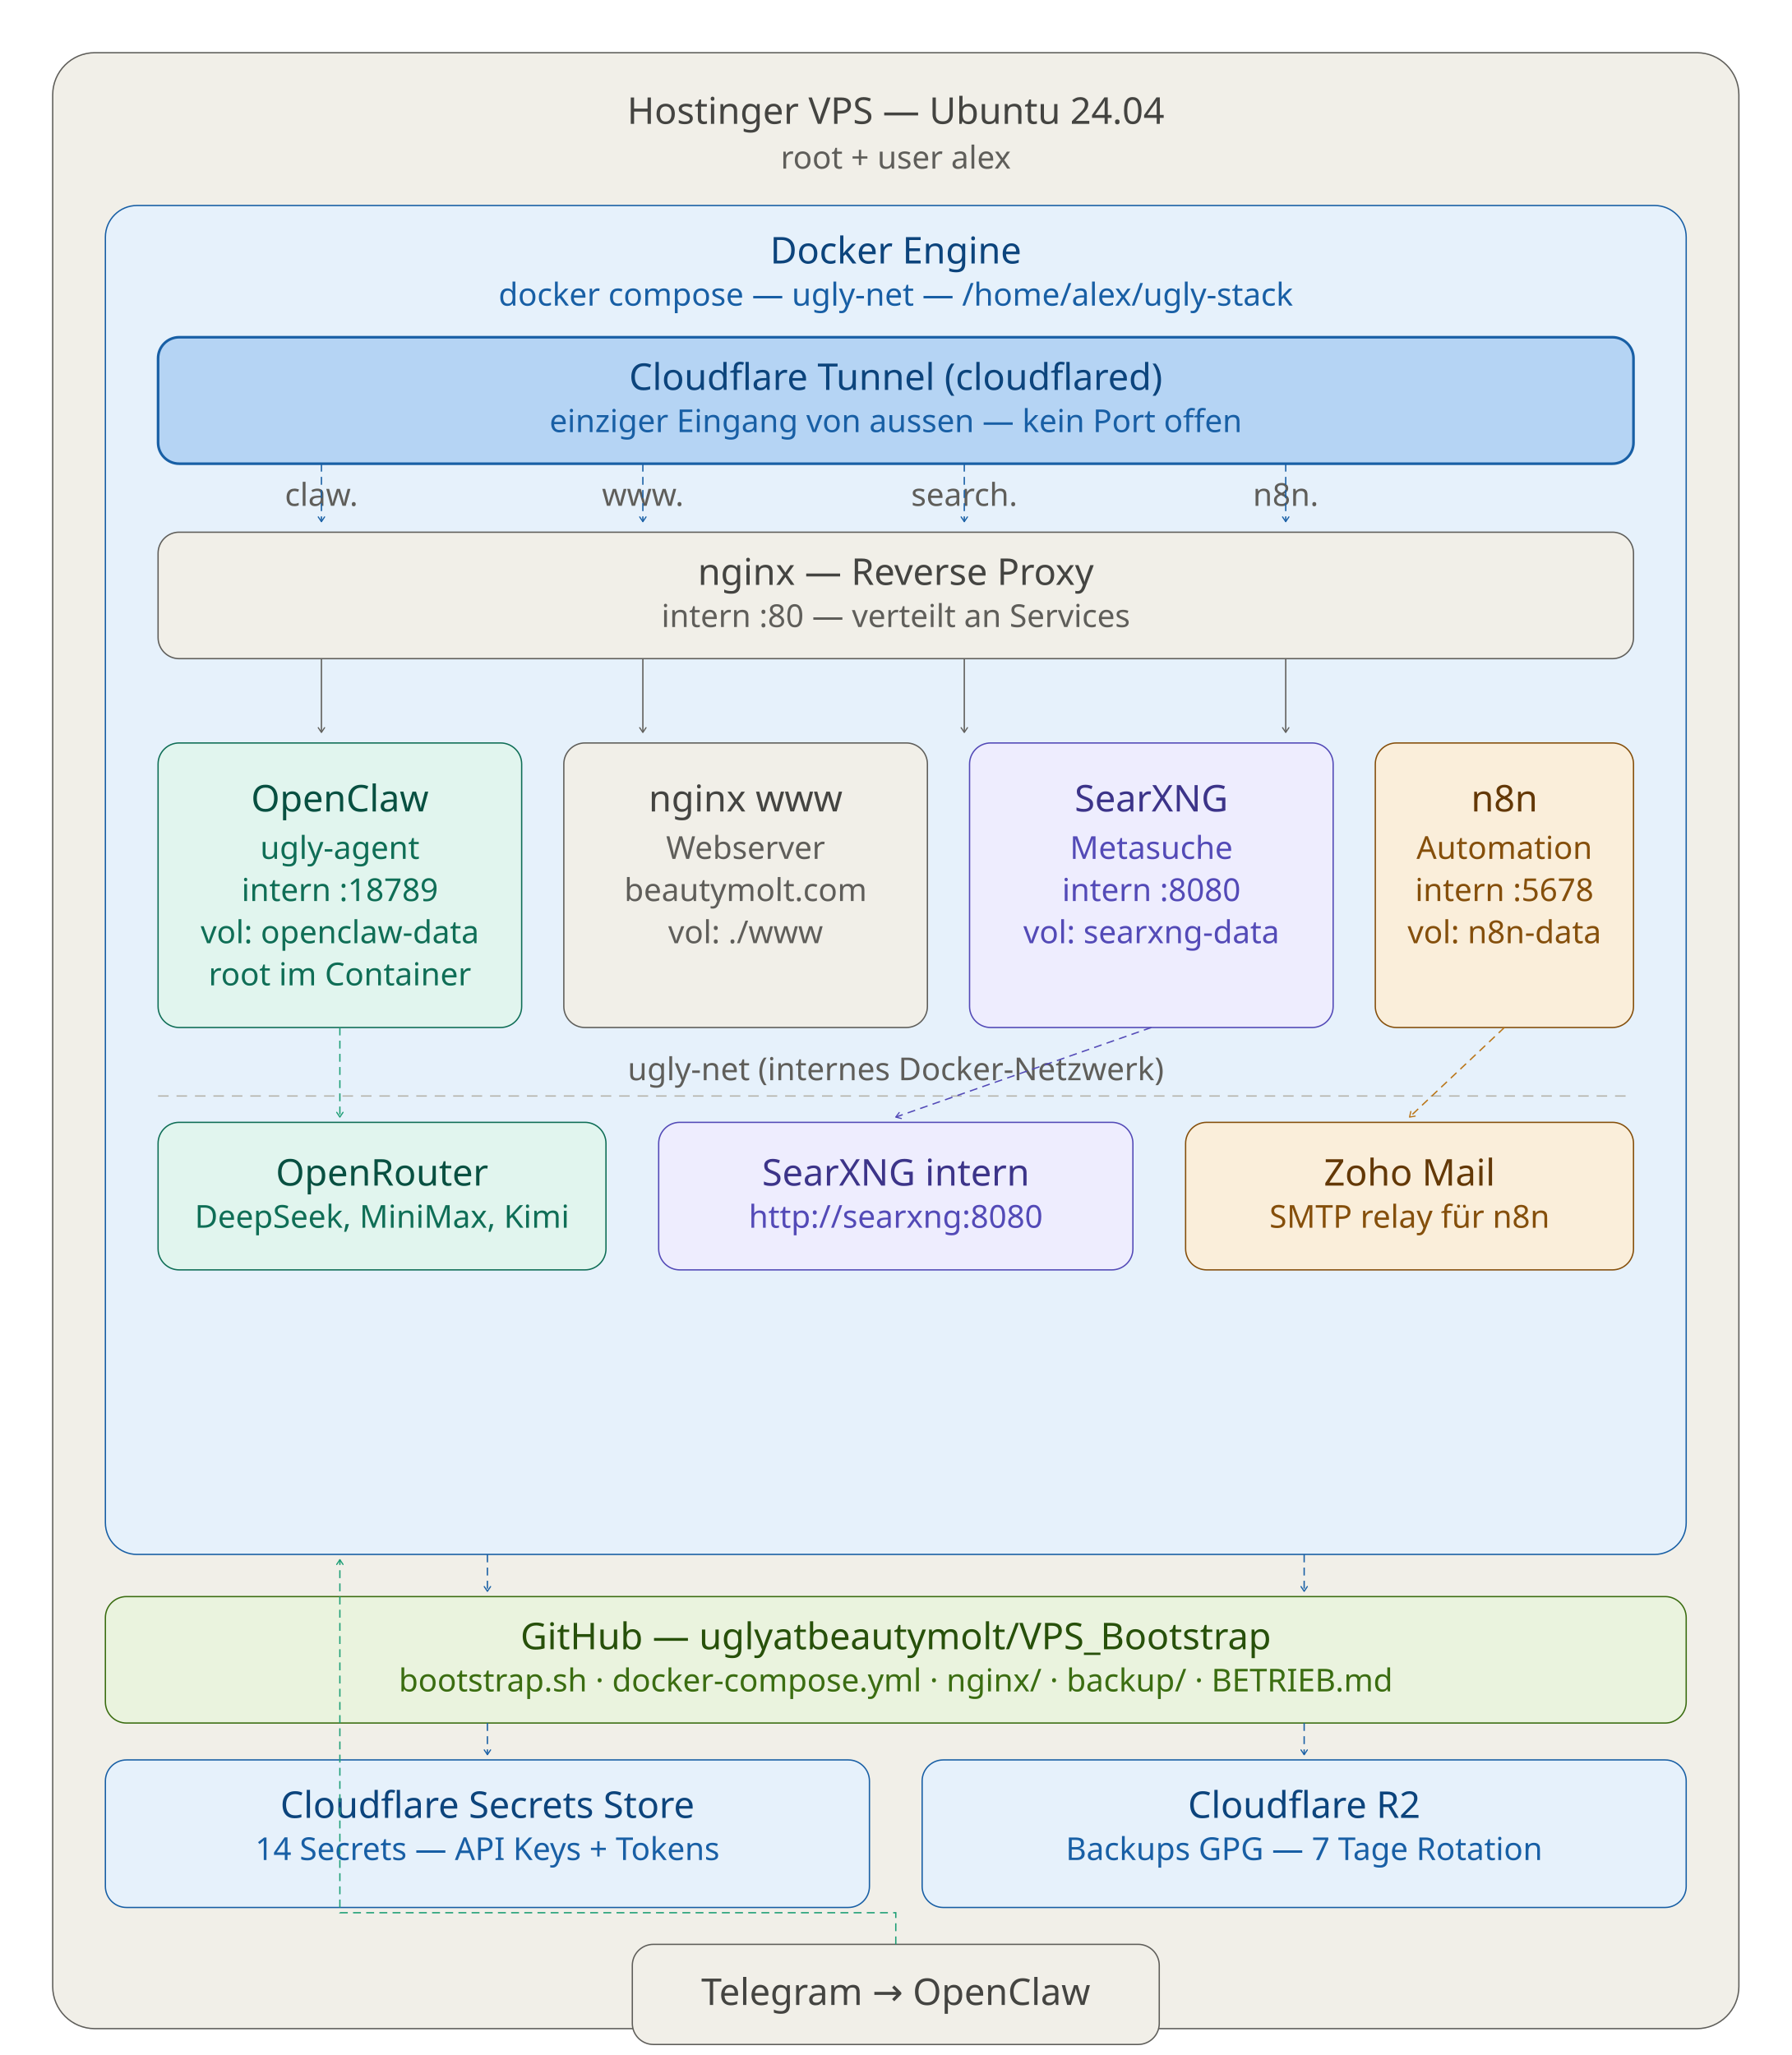
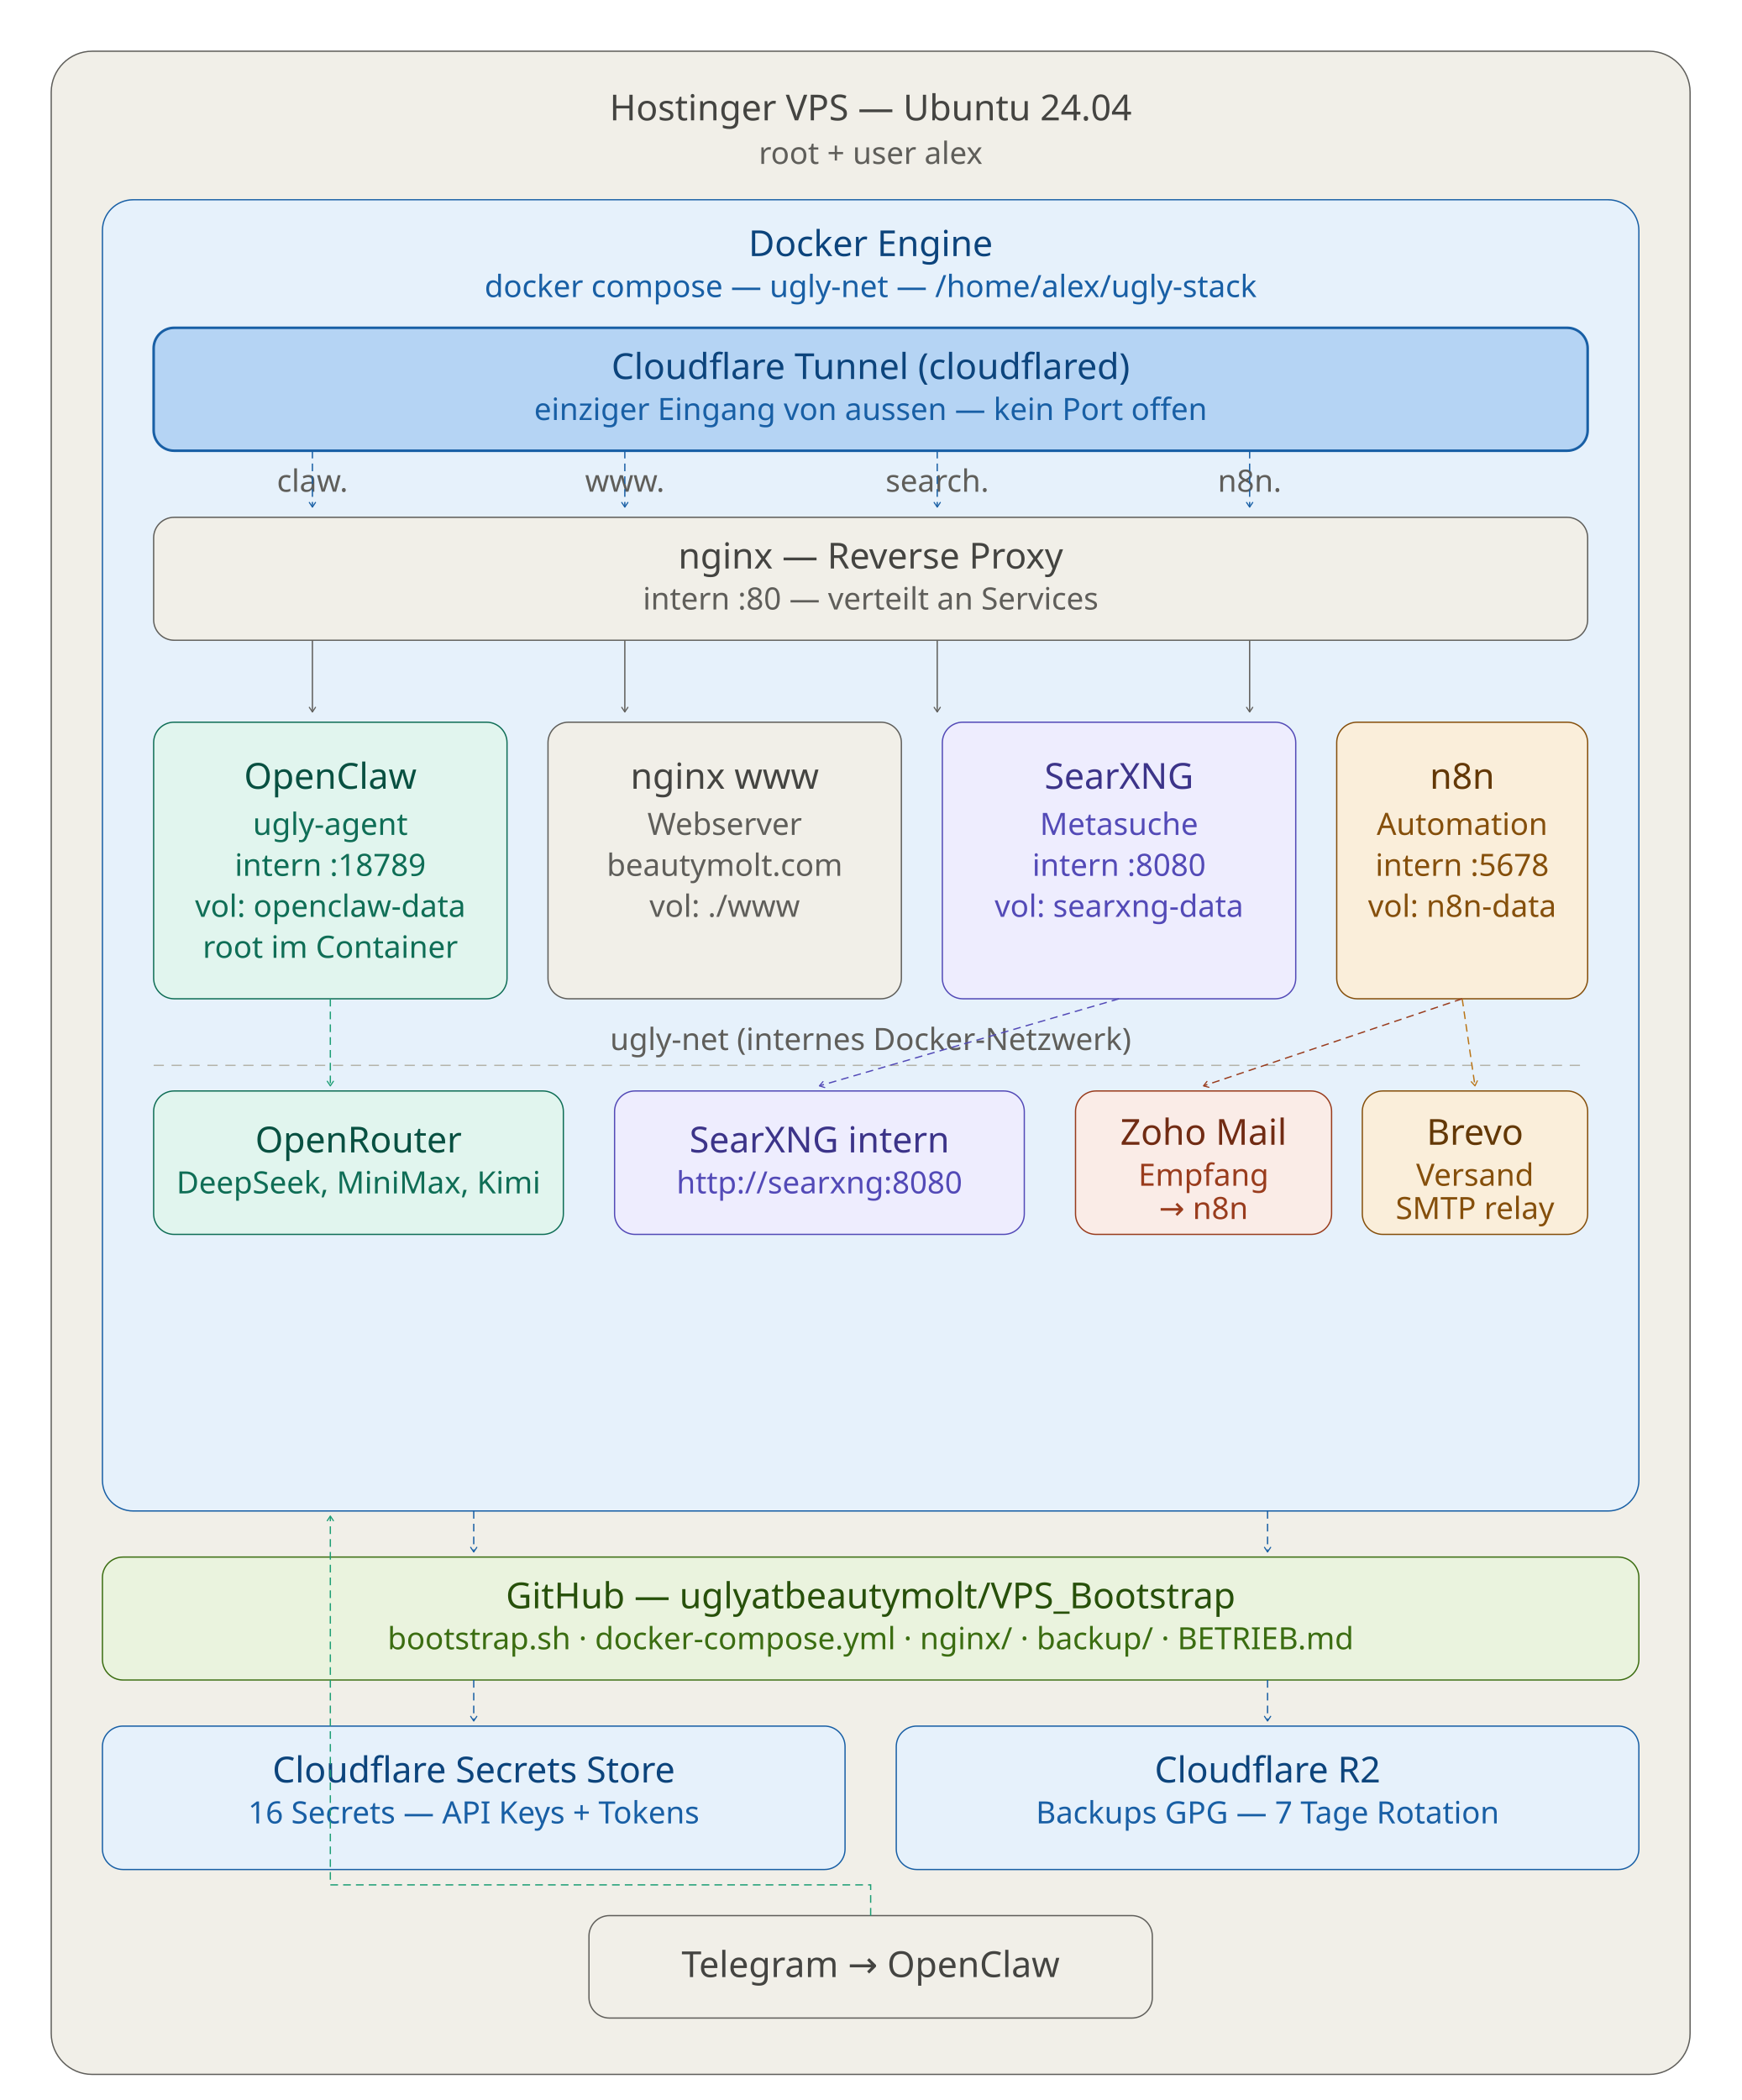
- <svg xmlns="http://www.w3.org/2000/svg" width="100%" viewBox="0 0 680 780" style="font-family: sans-serif;">
+ <svg xmlns="http://www.w3.org/2000/svg" width="100%" viewBox="0 0 680 820" style="font-family: sans-serif;">
  <defs>
    <style>
    .th { font-size: 14px; font-weight: 500; fill: #2C2C2A; }
    .ts { font-size: 12px; font-weight: 400; fill: #5F5E5A; }
-     .c-gray-fill { fill: #F1EFE8; stroke: #5F5E5A; }
-     .c-blue-fill  { fill: #E6F1FB; stroke: #185FA5; }
-     .c-blue-dark  { fill: #B5D4F4; stroke: #185FA5; }
-     .c-teal-fill  { fill: #E1F5EE; stroke: #0F6E56; }
+     .c-gray-fill   { fill: #F1EFE8; stroke: #5F5E5A; }
+     .c-blue-fill   { fill: #E6F1FB; stroke: #185FA5; }
+     .c-blue-dark   { fill: #B5D4F4; stroke: #185FA5; }
+     .c-teal-fill   { fill: #E1F5EE; stroke: #0F6E56; }
    .c-purple-fill { fill: #EEEDFE; stroke: #534AB7; }
    .c-amber-fill  { fill: #FAEEDA; stroke: #854F0B; }
+     .c-coral-fill  { fill: #FAECE7; stroke: #993C1D; }
    .c-green-fill  { fill: #EAF3DE; stroke: #3B6D11; }
    .th-blue   { fill: #0C447C; }
    .th-teal   { fill: #085041; }
    .th-purple { fill: #3C3489; }
    .th-amber  { fill: #633806; }
+     .th-coral  { fill: #712B13; }
    .th-green  { fill: #27500A; }
    .th-gray   { fill: #444441; }
    .ts-blue   { fill: #185FA5; }
    .ts-teal   { fill: #0F6E56; }
    .ts-purple { fill: #534AB7; }
    .ts-amber  { fill: #854F0B; }
+     .ts-coral  { fill: #993C1D; }
    .ts-green  { fill: #3B6D11; }
    .ts-gray   { fill: #5F5E5A; }
  </style>
+     <marker id="a" viewBox="0 0 10 10" refX="8" refY="5" markerWidth="6" markerHeight="6" orient="auto-start-reverse">
+       <path d="M2 1L8 5L2 9" fill="none" stroke="context-stroke" stroke-width="1.5" stroke-linecap="round" stroke-linejoin="round" />
+     </marker>
  </defs>
-   <rect x="20" y="20" width="640" height="750" rx="16" class="c-gray-fill" stroke-width="0.5" />
+   <rect x="20" y="20" width="640" height="790" rx="16" class="c-gray-fill" stroke-width="0.5" />
  <text class="th th-gray" x="340" y="47" text-anchor="middle">Hostinger VPS — Ubuntu 24.04</text>
  <text class="ts ts-gray" x="340" y="64" text-anchor="middle">root + user alex</text>
  <rect x="40" y="78" width="600" height="512" rx="12" class="c-blue-fill" stroke-width="0.5" />
  <text class="th th-blue" x="340" y="100" text-anchor="middle">Docker Engine</text>
  <text class="ts ts-blue" x="340" y="116" text-anchor="middle">docker compose — ugly-net — /home/alex/ugly-stack</text>
  <rect x="60" y="128" width="560" height="48" class="c-blue-dark" rx="8" stroke-width="1" />
  <text class="th th-blue" x="340" y="148" text-anchor="middle">Cloudflare Tunnel (cloudflared)</text>
  <text class="ts ts-blue" x="340" y="164" text-anchor="middle">einziger Eingang von aussen — kein Port offen</text>
  <text class="ts ts-gray" x="122" y="192" text-anchor="middle">claw.</text>
  <text class="ts ts-gray" x="244" y="192" text-anchor="middle">www.</text>
  <text class="ts ts-gray" x="366" y="192" text-anchor="middle">search.</text>
  <text class="ts ts-gray" x="488" y="192" text-anchor="middle">n8n.</text>
  <line x1="122" y1="176" x2="122" y2="198" stroke="#185FA5" stroke-width="0.5" stroke-dasharray="3 2" marker-end="url(#a)" />
  <line x1="244" y1="176" x2="244" y2="198" stroke="#185FA5" stroke-width="0.5" stroke-dasharray="3 2" marker-end="url(#a)" />
  <line x1="366" y1="176" x2="366" y2="198" stroke="#185FA5" stroke-width="0.5" stroke-dasharray="3 2" marker-end="url(#a)" />
  <line x1="488" y1="176" x2="488" y2="198" stroke="#185FA5" stroke-width="0.5" stroke-dasharray="3 2" marker-end="url(#a)" />
  <rect x="60" y="202" width="560" height="48" rx="8" class="c-gray-fill" stroke-width="0.5" />
  <text class="th th-gray" x="340" y="222" text-anchor="middle">nginx — Reverse Proxy</text>
  <text class="ts ts-gray" x="340" y="238" text-anchor="middle">intern :80 — verteilt an Services</text>
  <line x1="122" y1="250" x2="122" y2="278" stroke="#5F5E5A" stroke-width="0.5" marker-end="url(#a)" />
  <line x1="244" y1="250" x2="244" y2="278" stroke="#5F5E5A" stroke-width="0.5" marker-end="url(#a)" />
  <line x1="366" y1="250" x2="366" y2="278" stroke="#5F5E5A" stroke-width="0.5" marker-end="url(#a)" />
  <line x1="488" y1="250" x2="488" y2="278" stroke="#5F5E5A" stroke-width="0.5" marker-end="url(#a)" />
  <rect x="60" y="282" width="138" height="108" rx="8" class="c-teal-fill" stroke-width="0.5" />
  <text class="th th-teal" x="129" y="308" text-anchor="middle">OpenClaw</text>
  <text class="ts ts-teal" x="129" y="326" text-anchor="middle">ugly-agent</text>
  <text class="ts ts-teal" x="129" y="342" text-anchor="middle">intern :18789</text>
  <text class="ts ts-teal" x="129" y="358" text-anchor="middle">vol: openclaw-data</text>
  <text class="ts ts-teal" x="129" y="374" text-anchor="middle">root im Container</text>
  <rect x="214" y="282" width="138" height="108" rx="8" class="c-gray-fill" stroke-width="0.5" />
  <text class="th th-gray" x="283" y="308" text-anchor="middle">nginx www</text>
  <text class="ts ts-gray" x="283" y="326" text-anchor="middle">Webserver</text>
  <text class="ts ts-gray" x="283" y="342" text-anchor="middle">beautymolt.com</text>
  <text class="ts ts-gray" x="283" y="358" text-anchor="middle">vol: ./www</text>
  <rect x="368" y="282" width="138" height="108" rx="8" class="c-purple-fill" stroke-width="0.5" />
  <text class="th th-purple" x="437" y="308" text-anchor="middle">SearXNG</text>
  <text class="ts ts-purple" x="437" y="326" text-anchor="middle">Metasuche</text>
  <text class="ts ts-purple" x="437" y="342" text-anchor="middle">intern :8080</text>
  <text class="ts ts-purple" x="437" y="358" text-anchor="middle">vol: searxng-data</text>
  <rect x="522" y="282" width="98" height="108" rx="8" class="c-amber-fill" stroke-width="0.5" />
  <text class="th th-amber" x="571" y="308" text-anchor="middle">n8n</text>
  <text class="ts ts-amber" x="571" y="326" text-anchor="middle">Automation</text>
  <text class="ts ts-amber" x="571" y="342" text-anchor="middle">intern :5678</text>
  <text class="ts ts-amber" x="571" y="358" text-anchor="middle">vol: n8n-data</text>
  <text class="ts ts-gray" x="340" y="410" text-anchor="middle">ugly-net (internes Docker-Netzwerk)</text>
  <line x1="60" y1="416" x2="620" y2="416" stroke="#B4B2A9" stroke-width="0.5" stroke-dasharray="4 3" />
-   <rect x="60" y="426" width="170" height="56" rx="8" class="c-teal-fill" stroke-width="0.5" />
-   <text class="th th-teal" x="145" y="450" text-anchor="middle">OpenRouter</text>
-   <text class="ts ts-teal" x="145" y="466" text-anchor="middle">DeepSeek, MiniMax, Kimi</text>
-   <rect x="250" y="426" width="180" height="56" rx="8" class="c-purple-fill" stroke-width="0.5" />
-   <text class="th th-purple" x="340" y="450" text-anchor="middle">SearXNG intern</text>
-   <text class="ts ts-purple" x="340" y="466" text-anchor="middle">http://searxng:8080</text>
-   <rect x="450" y="426" width="170" height="56" rx="8" class="c-amber-fill" stroke-width="0.5" />
-   <text class="th th-amber" x="535" y="450" text-anchor="middle">Zoho Mail</text>
-   <text class="ts ts-amber" x="535" y="466" text-anchor="middle">SMTP relay für n8n</text>
+   <rect x="60" y="426" width="160" height="56" rx="8" class="c-teal-fill" stroke-width="0.5" />
+   <text class="th th-teal" x="140" y="450" text-anchor="middle">OpenRouter</text>
+   <text class="ts ts-teal" x="140" y="466" text-anchor="middle">DeepSeek, MiniMax, Kimi</text>
+   <rect x="240" y="426" width="160" height="56" rx="8" class="c-purple-fill" stroke-width="0.5" />
+   <text class="th th-purple" x="320" y="450" text-anchor="middle">SearXNG intern</text>
+   <text class="ts ts-purple" x="320" y="466" text-anchor="middle">http://searxng:8080</text>
+   <rect x="420" y="426" width="100" height="56" rx="8" class="c-coral-fill" stroke-width="0.5" />
+   <text class="th th-coral" x="470" y="447" text-anchor="middle">Zoho Mail</text>
+   <text class="ts ts-coral" x="470" y="463" text-anchor="middle">Empfang</text>
+   <text class="ts ts-coral" x="470" y="476" text-anchor="middle">→ n8n</text>
+   <rect x="532" y="426" width="88" height="56" rx="8" class="c-amber-fill" stroke-width="0.5" />
+   <text class="th th-amber" x="576" y="447" text-anchor="middle">Brevo</text>
+   <text class="ts ts-amber" x="576" y="463" text-anchor="middle">Versand</text>
+   <text class="ts ts-amber" x="576" y="476" text-anchor="middle">SMTP relay</text>
  <line x1="129" y1="390" x2="129" y2="424" stroke="#1D9E75" stroke-width="0.5" stroke-dasharray="3 2" marker-end="url(#a)" />
-   <line x1="437" y1="390" x2="340" y2="424" stroke="#534AB7" stroke-width="0.5" stroke-dasharray="3 2" marker-end="url(#a)" />
-   <line x1="571" y1="390" x2="535" y2="424" stroke="#BA7517" stroke-width="0.5" stroke-dasharray="3 2" marker-end="url(#a)" />
-   <rect x="40" y="606" width="600" height="48" rx="8" class="c-green-fill" stroke-width="0.5" />
-   <text class="th th-green" x="340" y="626" text-anchor="middle">GitHub — uglyatbeautymolt/VPS_Bootstrap</text>
-   <text class="ts ts-green" x="340" y="642" text-anchor="middle">bootstrap.sh · docker-compose.yml · nginx/ · backup/ · BETRIEB.md</text>
-   <rect x="40" y="668" width="290" height="56" rx="8" class="c-blue-fill" stroke-width="0.5" />
-   <text class="th th-blue" x="185" y="690" text-anchor="middle">Cloudflare Secrets Store</text>
-   <text class="ts ts-blue" x="185" y="706" text-anchor="middle">14 Secrets — API Keys + Tokens</text>
-   <rect x="350" y="668" width="290" height="56" rx="8" class="c-blue-fill" stroke-width="0.5" />
-   <text class="th th-blue" x="495" y="690" text-anchor="middle">Cloudflare R2</text>
-   <text class="ts ts-blue" x="495" y="706" text-anchor="middle">Backups GPG — 7 Tage Rotation</text>
-   <line x1="185" y1="590" x2="185" y2="604" stroke="#185FA5" stroke-width="0.5" stroke-dasharray="3 2" marker-end="url(#a)" />
-   <line x1="495" y1="590" x2="495" y2="604" stroke="#185FA5" stroke-width="0.5" stroke-dasharray="3 2" marker-end="url(#a)" />
-   <line x1="185" y1="654" x2="185" y2="666" stroke="#185FA5" stroke-width="0.5" stroke-dasharray="3 2" marker-end="url(#a)" />
-   <line x1="495" y1="654" x2="495" y2="666" stroke="#185FA5" stroke-width="0.5" stroke-dasharray="3 2" marker-end="url(#a)" />
-   <rect x="240" y="738" width="200" height="38" rx="8" class="c-gray-fill" stroke-width="0.5" />
-   <text class="th th-gray" x="340" y="761" text-anchor="middle">Telegram → OpenClaw</text>
-   <path d="M340 738 L340 726 L129 726 L129 592" fill="none" stroke="#1D9E75" stroke-width="0.5" stroke-dasharray="3 2" marker-end="url(#a)" />
-   <defs>
-     <marker id="a" viewBox="0 0 10 10" refX="8" refY="5" markerWidth="6" markerHeight="6" orient="auto-start-reverse">
-       <path d="M2 1L8 5L2 9" fill="none" stroke="context-stroke" stroke-width="1.5" stroke-linecap="round" stroke-linejoin="round" />
-     </marker>
-   </defs>
+   <line x1="437" y1="390" x2="320" y2="424" stroke="#534AB7" stroke-width="0.5" stroke-dasharray="3 2" marker-end="url(#a)" />
+   <line x1="571" y1="390" x2="576" y2="424" stroke="#BA7517" stroke-width="0.5" stroke-dasharray="3 2" marker-end="url(#a)" />
+   <line x1="571" y1="390" x2="470" y2="424" stroke="#993C1D" stroke-width="0.5" stroke-dasharray="3 2" marker-end="url(#a)" />
+   <rect x="40" y="608" width="600" height="48" rx="8" class="c-green-fill" stroke-width="0.5" />
+   <text class="th th-green" x="340" y="628" text-anchor="middle">GitHub — uglyatbeautymolt/VPS_Bootstrap</text>
+   <text class="ts ts-green" x="340" y="644" text-anchor="middle">bootstrap.sh · docker-compose.yml · nginx/ · backup/ · BETRIEB.md</text>
+   <rect x="40" y="674" width="290" height="56" rx="8" class="c-blue-fill" stroke-width="0.5" />
+   <text class="th th-blue" x="185" y="696" text-anchor="middle">Cloudflare Secrets Store</text>
+   <text class="ts ts-blue" x="185" y="712" text-anchor="middle">16 Secrets — API Keys + Tokens</text>
+   <rect x="350" y="674" width="290" height="56" rx="8" class="c-blue-fill" stroke-width="0.5" />
+   <text class="th th-blue" x="495" y="696" text-anchor="middle">Cloudflare R2</text>
+   <text class="ts ts-blue" x="495" y="712" text-anchor="middle">Backups GPG — 7 Tage Rotation</text>
+   <line x1="185" y1="590" x2="185" y2="606" stroke="#185FA5" stroke-width="0.5" stroke-dasharray="3 2" marker-end="url(#a)" />
+   <line x1="495" y1="590" x2="495" y2="606" stroke="#185FA5" stroke-width="0.5" stroke-dasharray="3 2" marker-end="url(#a)" />
+   <line x1="185" y1="656" x2="185" y2="672" stroke="#185FA5" stroke-width="0.5" stroke-dasharray="3 2" marker-end="url(#a)" />
+   <line x1="495" y1="656" x2="495" y2="672" stroke="#185FA5" stroke-width="0.5" stroke-dasharray="3 2" marker-end="url(#a)" />
+   <rect x="230" y="748" width="220" height="40" rx="8" class="c-gray-fill" stroke-width="0.5" />
+   <text class="th th-gray" x="340" y="772" text-anchor="middle">Telegram → OpenClaw</text>
+   <path d="M340 748 L340 736 L129 736 L129 592" fill="none" stroke="#1D9E75" stroke-width="0.5" stroke-dasharray="3 2" marker-end="url(#a)" />
</svg>
